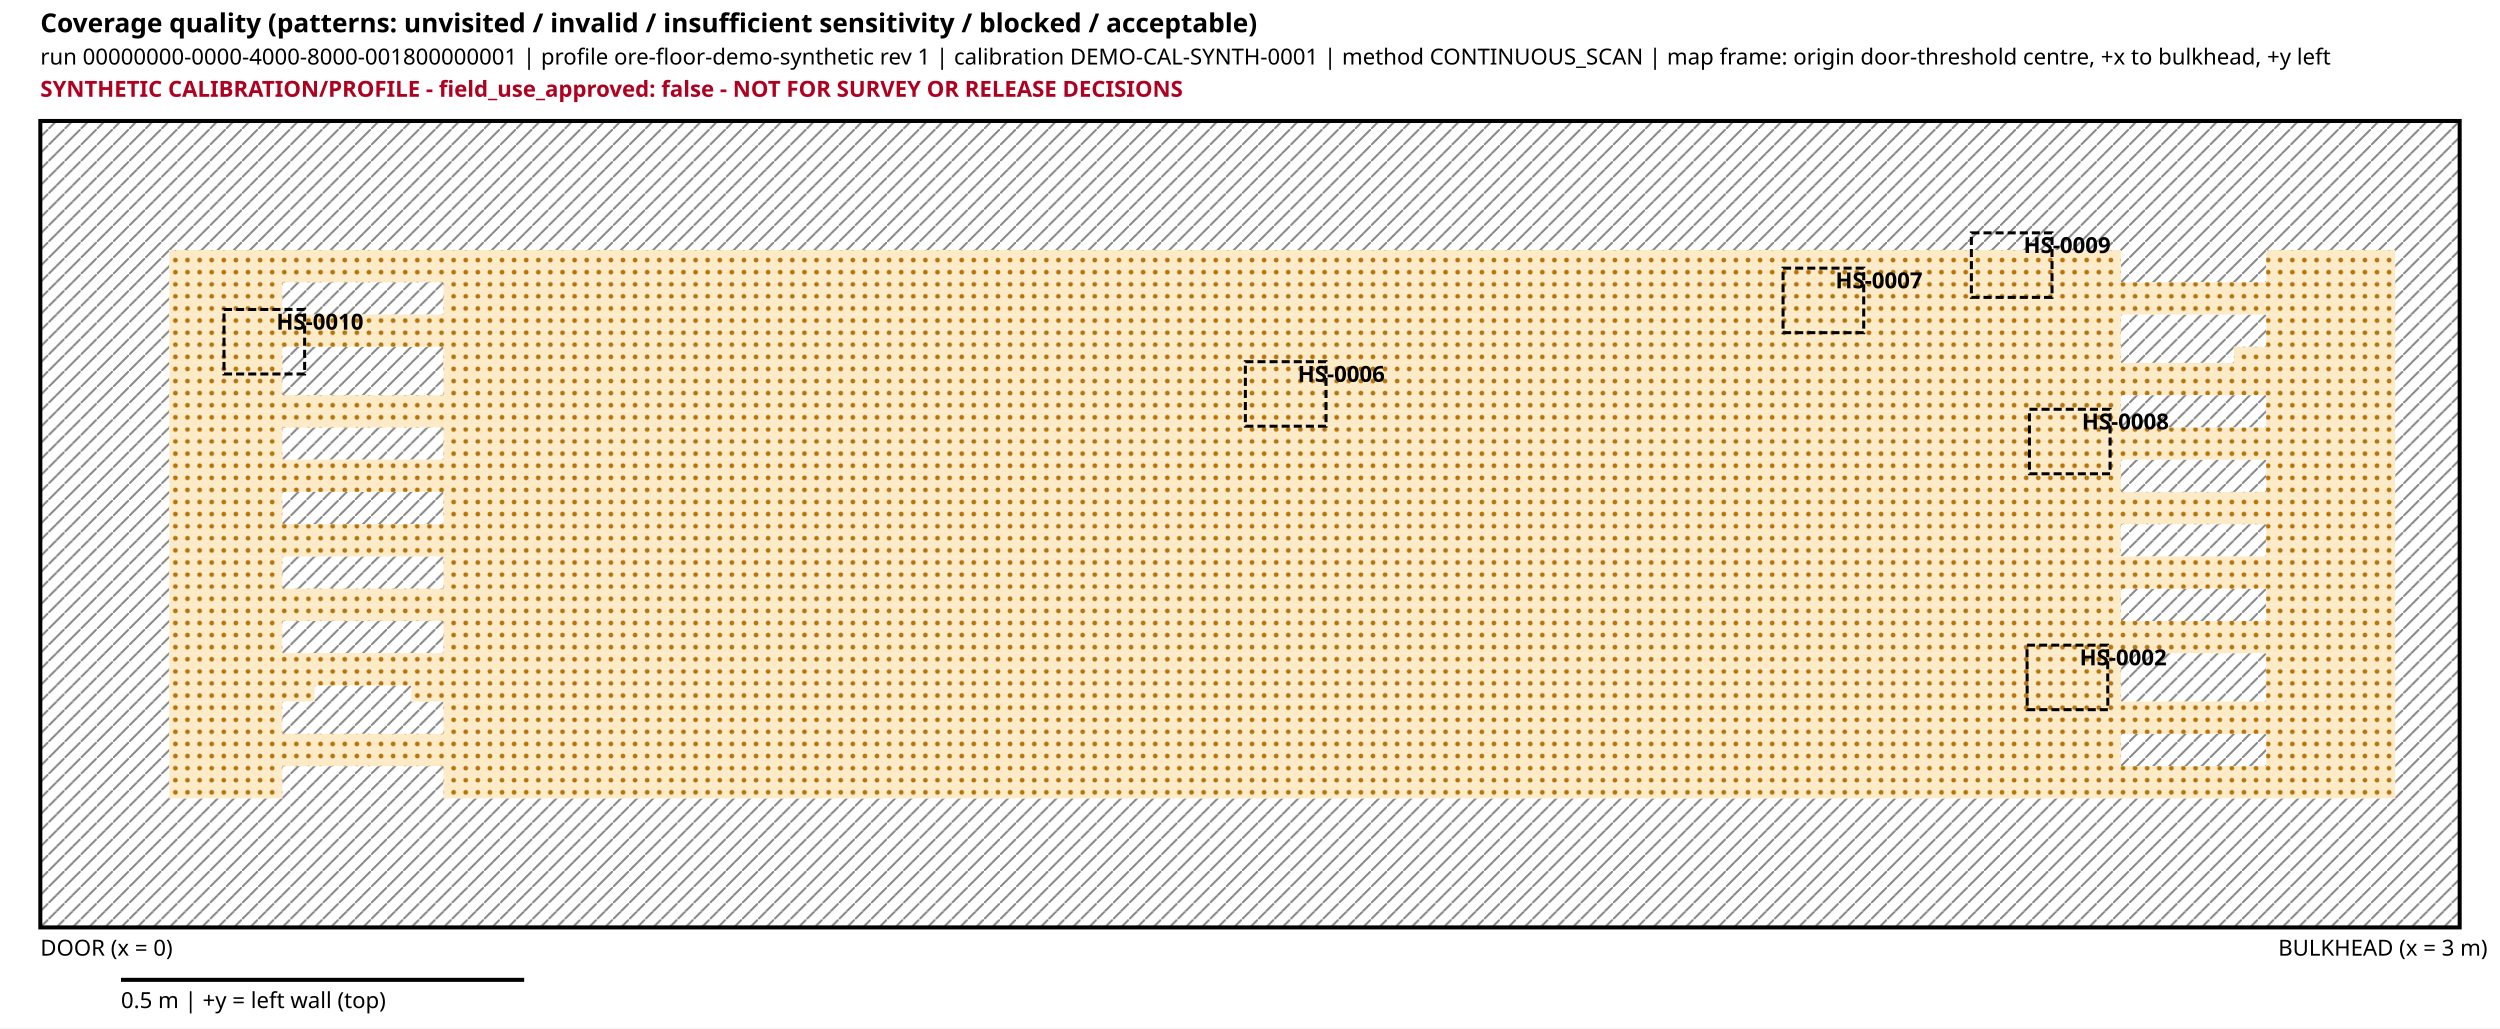
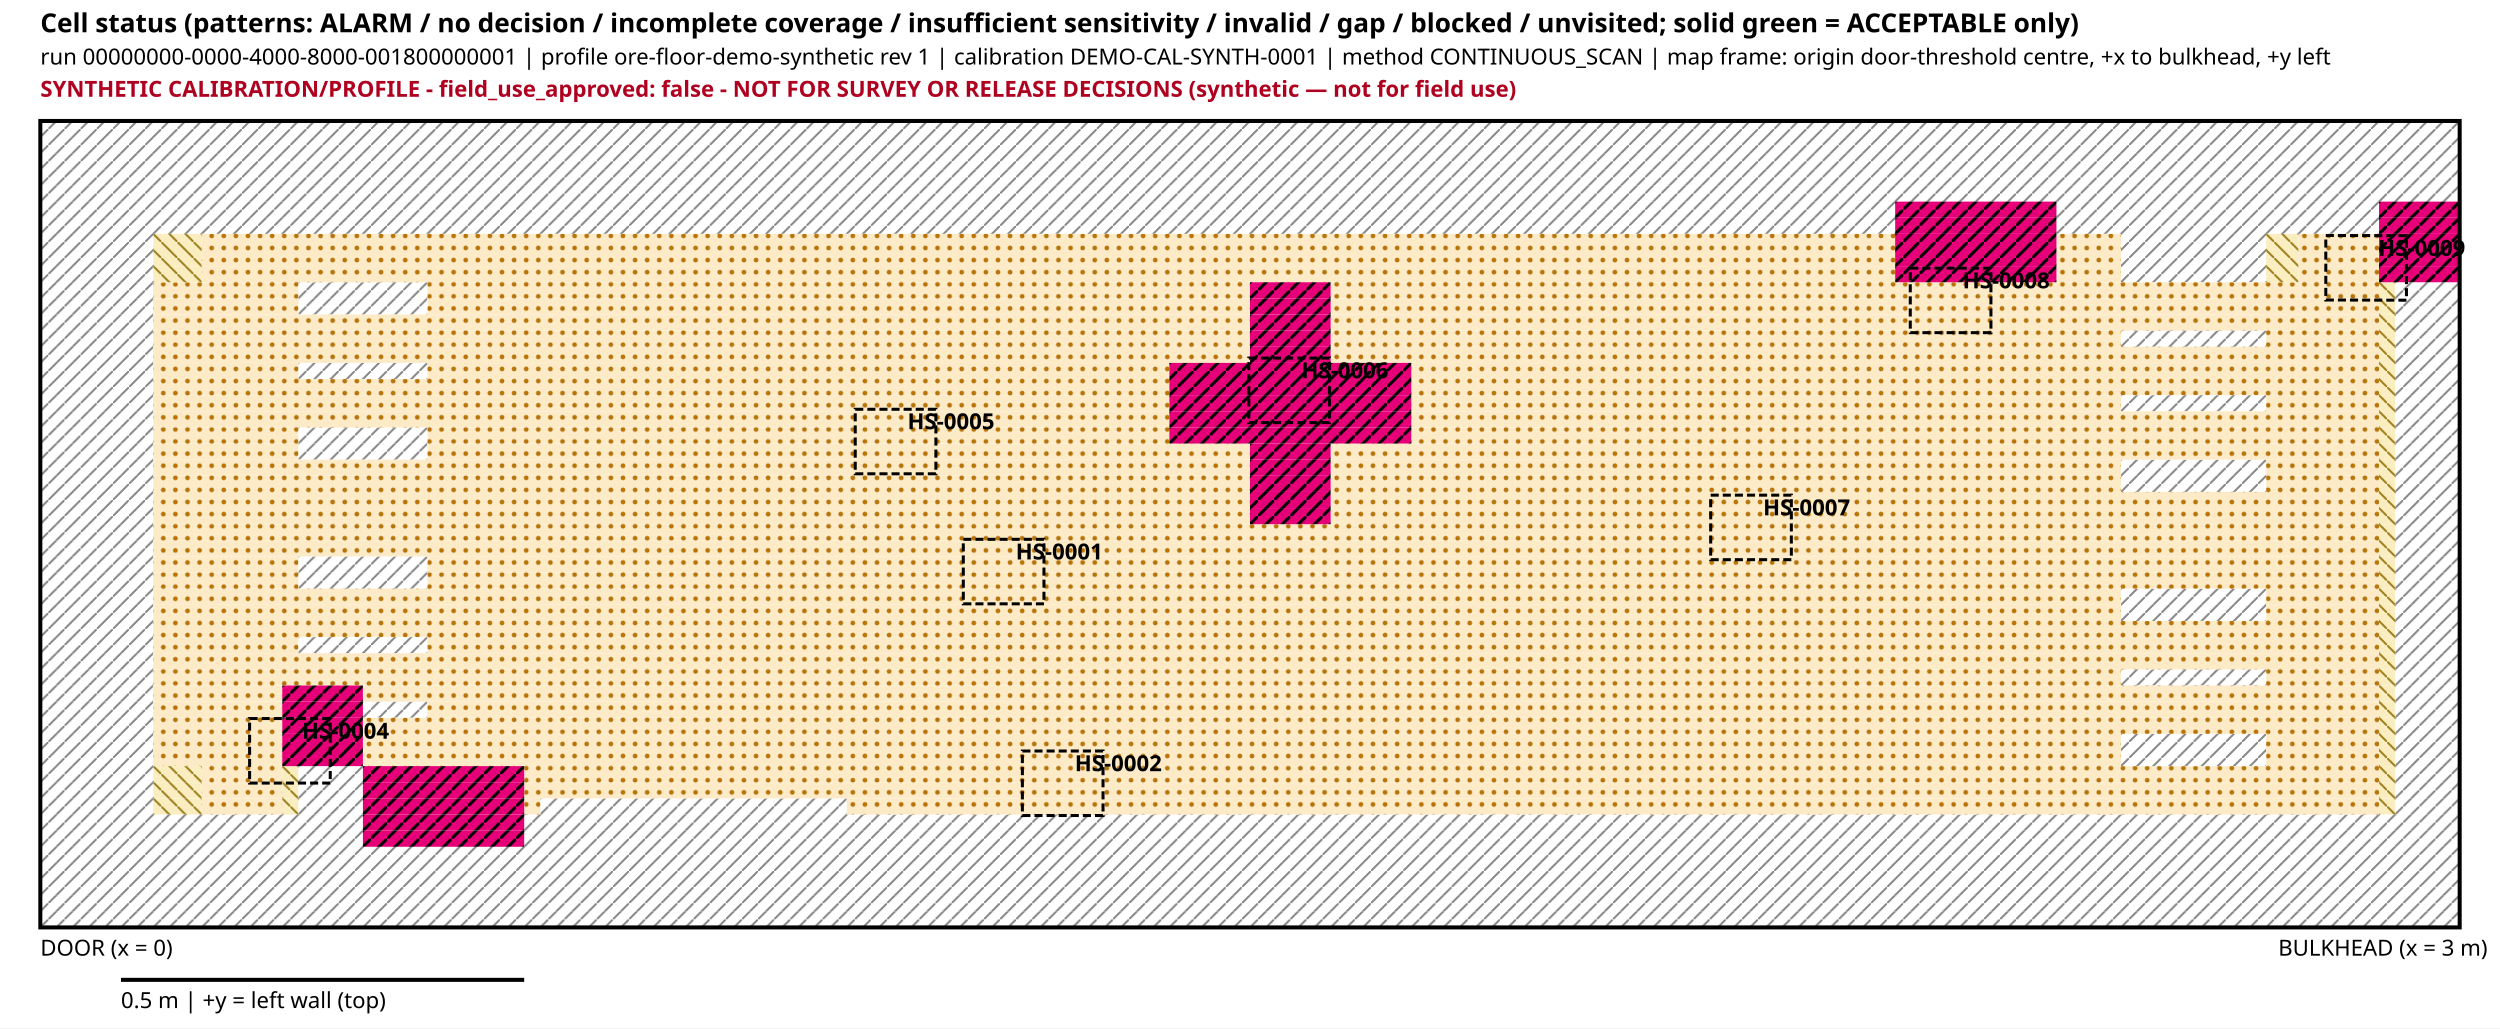
<svg xmlns="http://www.w3.org/2000/svg" width="1240" height="510" viewBox="0 0 1240 510" font-family="sans-serif" font-size="11">
  <defs>
    <pattern id="p-UNVISITED" width="8" height="8" patternUnits="userSpaceOnUse">
      <rect width="8" height="8" fill="#fff" />
      <path d="M0 8L8 0" stroke="#888" stroke-width="1" />
    </pattern>
    <pattern id="p-INVALID_DATA" width="8" height="8" patternUnits="userSpaceOnUse">
      <rect width="8" height="8" fill="#f6d5d5" />
      <path d="M0 0L8 8M0 8L8 0" stroke="#c83c3c" stroke-width="1" />
    </pattern>
    <pattern id="p-INSUFFICIENT_SENSITIVITY" width="6" height="6" patternUnits="userSpaceOnUse">
      <rect width="6" height="6" fill="#fdebc8" />
      <circle cx="3" cy="3" r="1.2" fill="#b9770e" />
    </pattern>
    <pattern id="p-BLOCKED" width="8" height="8" patternUnits="userSpaceOnUse">
      <rect width="8" height="8" fill="#e4dcf0" />
      <path d="M0 4H8" stroke="#785aa0" stroke-width="2" />
    </pattern>
    <pattern id="p-EXCLUDED" width="8" height="8" patternUnits="userSpaceOnUse">
      <rect width="8" height="8" fill="#5a5a5a" />
    </pattern>
    <pattern id="p-ACCEPTABLE" width="8" height="8" patternUnits="userSpaceOnUse">
      <rect width="8" height="8" fill="#2e8b57" />
    </pattern>
+     <pattern id="p-NO_DECISION" width="8" height="8" patternUnits="userSpaceOnUse">
+       <rect width="8" height="8" fill="#e6e6f2" />
+       <path d="M0 4H8M4 0V8" stroke="#6a6aa0" stroke-width="1" />
+     </pattern>
+     <pattern id="p-INCOMPLETE_COVERAGE" width="8" height="8" patternUnits="userSpaceOnUse">
+       <rect width="8" height="8" fill="#faeec0" />
+       <path d="M0 0L8 8" stroke="#a08020" stroke-width="1" />
+     </pattern>
+     <pattern id="p-ALARM" width="8" height="8" patternUnits="userSpaceOnUse">
+       <rect width="8" height="8" fill="#e60078" />
+       <path d="M0 8L8 0" stroke="#000" stroke-width="1.5" />
+     </pattern>
+     <pattern id="p-ACQUISITION_GAP" width="8" height="8" patternUnits="userSpaceOnUse">
+       <rect width="8" height="8" fill="#ddd" />
+       <circle cx="4" cy="4" r="2" fill="#666" />
+     </pattern>
  </defs>
  <rect width="1240" height="510" fill="#fff" />
-   <text x="20" y="16" font-size="13" font-weight="bold">Coverage quality (patterns: unvisited / invalid / insufficient sensitivity / blocked / acceptable)</text>
+   <text x="20" y="16" font-size="13" font-weight="bold">Cell status (patterns: ALARM / no decision / incomplete coverage / insufficient sensitivity / invalid / gap / blocked / unvisited; solid green = ACCEPTABLE only)</text>
  <text x="20" y="32">run 00000000-0000-4000-8000-001800000001 | profile ore-floor-demo-synthetic rev 1 | calibration DEMO-CAL-SYNTH-0001 | method CONTINUOUS_SCAN | map frame: origin door-threshold centre, +x to bulkhead, +y left</text>
-   <text x="20" y="48" fill="#b00020" font-weight="bold">SYNTHETIC CALIBRATION/PROFILE - field_use_approved: false - NOT FOR SURVEY OR RELEASE DECISIONS</text>
+   <text x="20" y="48" fill="#b00020" font-weight="bold">SYNTHETIC CALIBRATION/PROFILE - field_use_approved: false - NOT FOR SURVEY OR RELEASE DECISIONS (synthetic — not for field use)</text>
  <rect x="20.0" y="452.0" width="1200.0" height="8.0" fill="url(#p-UNVISITED)" />
  <rect x="20.0" y="444.0" width="1200.0" height="8.0" fill="url(#p-UNVISITED)" />
  <rect x="20.0" y="436.0" width="1200.0" height="8.0" fill="url(#p-UNVISITED)" />
  <rect x="20.0" y="428.0" width="1200.0" height="8.0" fill="url(#p-UNVISITED)" />
  <rect x="20.0" y="420.0" width="1200.0" height="8.0" fill="url(#p-UNVISITED)" />
-   <rect x="20.0" y="412.0" width="1200.0" height="8.0" fill="url(#p-UNVISITED)" />
-   <rect x="20.0" y="404.0" width="1200.0" height="8.0" fill="url(#p-UNVISITED)" />
-   <rect x="20.0" y="396.0" width="1200.0" height="8.0" fill="url(#p-UNVISITED)" />
-   <rect x="20.0" y="388.0" width="64.0" height="8.0" fill="url(#p-UNVISITED)" />
-   <rect x="140.0" y="388.0" width="80.0" height="8.0" fill="url(#p-UNVISITED)" />
+   <rect x="20.0" y="412.0" width="160.0" height="8.0" fill="url(#p-UNVISITED)" />
+   <rect x="260.0" y="412.0" width="960.0" height="8.0" fill="url(#p-UNVISITED)" />
+   <rect x="20.0" y="404.0" width="160.0" height="8.0" fill="url(#p-UNVISITED)" />
+   <rect x="260.0" y="404.0" width="960.0" height="8.0" fill="url(#p-UNVISITED)" />
+   <rect x="20.0" y="396.0" width="56.0" height="8.0" fill="url(#p-UNVISITED)" />
+   <rect x="148.0" y="396.0" width="32.0" height="8.0" fill="url(#p-UNVISITED)" />
+   <rect x="268.0" y="396.0" width="152.0" height="8.0" fill="url(#p-UNVISITED)" />
+   <rect x="1188.0" y="396.0" width="32.0" height="8.0" fill="url(#p-UNVISITED)" />
+   <rect x="20.0" y="388.0" width="56.0" height="8.0" fill="url(#p-UNVISITED)" />
+   <rect x="148.0" y="388.0" width="32.0" height="8.0" fill="url(#p-UNVISITED)" />
  <rect x="1188.0" y="388.0" width="32.0" height="8.0" fill="url(#p-UNVISITED)" />
-   <rect x="20.0" y="380.0" width="64.0" height="8.0" fill="url(#p-UNVISITED)" />
-   <rect x="140.0" y="380.0" width="80.0" height="8.0" fill="url(#p-UNVISITED)" />
+   <rect x="20.0" y="380.0" width="56.0" height="8.0" fill="url(#p-UNVISITED)" />
+   <rect x="148.0" y="380.0" width="32.0" height="8.0" fill="url(#p-UNVISITED)" />
  <rect x="1188.0" y="380.0" width="32.0" height="8.0" fill="url(#p-UNVISITED)" />
-   <rect x="20.0" y="372.0" width="64.0" height="8.0" fill="url(#p-UNVISITED)" />
+   <rect x="20.0" y="372.0" width="56.0" height="8.0" fill="url(#p-UNVISITED)" />
  <rect x="1052.0" y="372.0" width="72.0" height="8.0" fill="url(#p-UNVISITED)" />
  <rect x="1188.0" y="372.0" width="32.0" height="8.0" fill="url(#p-UNVISITED)" />
-   <rect x="20.0" y="364.0" width="64.0" height="8.0" fill="url(#p-UNVISITED)" />
+   <rect x="20.0" y="364.0" width="56.0" height="8.0" fill="url(#p-UNVISITED)" />
  <rect x="1052.0" y="364.0" width="72.0" height="8.0" fill="url(#p-UNVISITED)" />
  <rect x="1188.0" y="364.0" width="32.0" height="8.0" fill="url(#p-UNVISITED)" />
-   <rect x="20.0" y="356.0" width="64.0" height="8.0" fill="url(#p-UNVISITED)" />
-   <rect x="140.0" y="356.0" width="80.0" height="8.0" fill="url(#p-UNVISITED)" />
+   <rect x="20.0" y="356.0" width="56.0" height="8.0" fill="url(#p-UNVISITED)" />
  <rect x="1188.0" y="356.0" width="32.0" height="8.0" fill="url(#p-UNVISITED)" />
-   <rect x="20.0" y="348.0" width="64.0" height="8.0" fill="url(#p-UNVISITED)" />
-   <rect x="140.0" y="348.0" width="80.0" height="8.0" fill="url(#p-UNVISITED)" />
+   <rect x="20.0" y="348.0" width="56.0" height="8.0" fill="url(#p-UNVISITED)" />
+   <rect x="180.0" y="348.0" width="32.0" height="8.0" fill="url(#p-UNVISITED)" />
  <rect x="1188.0" y="348.0" width="32.0" height="8.0" fill="url(#p-UNVISITED)" />
-   <rect x="20.0" y="340.0" width="64.0" height="8.0" fill="url(#p-UNVISITED)" />
-   <rect x="156.0" y="340.0" width="48.0" height="8.0" fill="url(#p-UNVISITED)" />
-   <rect x="1052.0" y="340.0" width="72.0" height="8.0" fill="url(#p-UNVISITED)" />
+   <rect x="20.0" y="340.0" width="56.0" height="8.0" fill="url(#p-UNVISITED)" />
  <rect x="1188.0" y="340.0" width="32.0" height="8.0" fill="url(#p-UNVISITED)" />
-   <rect x="20.0" y="332.0" width="64.0" height="8.0" fill="url(#p-UNVISITED)" />
+   <rect x="20.0" y="332.0" width="56.0" height="8.0" fill="url(#p-UNVISITED)" />
  <rect x="1052.0" y="332.0" width="72.0" height="8.0" fill="url(#p-UNVISITED)" />
  <rect x="1188.0" y="332.0" width="32.0" height="8.0" fill="url(#p-UNVISITED)" />
-   <rect x="20.0" y="324.0" width="64.0" height="8.0" fill="url(#p-UNVISITED)" />
-   <rect x="1052.0" y="324.0" width="72.0" height="8.0" fill="url(#p-UNVISITED)" />
+   <rect x="20.0" y="324.0" width="56.0" height="8.0" fill="url(#p-UNVISITED)" />
  <rect x="1188.0" y="324.0" width="32.0" height="8.0" fill="url(#p-UNVISITED)" />
-   <rect x="20.0" y="316.0" width="64.0" height="8.0" fill="url(#p-UNVISITED)" />
-   <rect x="140.0" y="316.0" width="80.0" height="8.0" fill="url(#p-UNVISITED)" />
+   <rect x="20.0" y="316.0" width="56.0" height="8.0" fill="url(#p-UNVISITED)" />
+   <rect x="148.0" y="316.0" width="64.0" height="8.0" fill="url(#p-UNVISITED)" />
  <rect x="1188.0" y="316.0" width="32.0" height="8.0" fill="url(#p-UNVISITED)" />
-   <rect x="20.0" y="308.0" width="64.0" height="8.0" fill="url(#p-UNVISITED)" />
-   <rect x="140.0" y="308.0" width="80.0" height="8.0" fill="url(#p-UNVISITED)" />
+   <rect x="20.0" y="308.0" width="56.0" height="8.0" fill="url(#p-UNVISITED)" />
  <rect x="1188.0" y="308.0" width="32.0" height="8.0" fill="url(#p-UNVISITED)" />
-   <rect x="20.0" y="300.0" width="64.0" height="8.0" fill="url(#p-UNVISITED)" />
+   <rect x="20.0" y="300.0" width="56.0" height="8.0" fill="url(#p-UNVISITED)" />
  <rect x="1052.0" y="300.0" width="72.0" height="8.0" fill="url(#p-UNVISITED)" />
  <rect x="1188.0" y="300.0" width="32.0" height="8.0" fill="url(#p-UNVISITED)" />
-   <rect x="20.0" y="292.0" width="64.0" height="8.0" fill="url(#p-UNVISITED)" />
+   <rect x="20.0" y="292.0" width="56.0" height="8.0" fill="url(#p-UNVISITED)" />
  <rect x="1052.0" y="292.0" width="72.0" height="8.0" fill="url(#p-UNVISITED)" />
  <rect x="1188.0" y="292.0" width="32.0" height="8.0" fill="url(#p-UNVISITED)" />
-   <rect x="20.0" y="284.0" width="64.0" height="8.0" fill="url(#p-UNVISITED)" />
-   <rect x="140.0" y="284.0" width="80.0" height="8.0" fill="url(#p-UNVISITED)" />
+   <rect x="20.0" y="284.0" width="56.0" height="8.0" fill="url(#p-UNVISITED)" />
+   <rect x="148.0" y="284.0" width="64.0" height="8.0" fill="url(#p-UNVISITED)" />
  <rect x="1188.0" y="284.0" width="32.0" height="8.0" fill="url(#p-UNVISITED)" />
-   <rect x="20.0" y="276.0" width="64.0" height="8.0" fill="url(#p-UNVISITED)" />
-   <rect x="140.0" y="276.0" width="80.0" height="8.0" fill="url(#p-UNVISITED)" />
+   <rect x="20.0" y="276.0" width="56.0" height="8.0" fill="url(#p-UNVISITED)" />
+   <rect x="148.0" y="276.0" width="64.0" height="8.0" fill="url(#p-UNVISITED)" />
  <rect x="1188.0" y="276.0" width="32.0" height="8.0" fill="url(#p-UNVISITED)" />
-   <rect x="20.0" y="268.0" width="64.0" height="8.0" fill="url(#p-UNVISITED)" />
-   <rect x="1052.0" y="268.0" width="72.0" height="8.0" fill="url(#p-UNVISITED)" />
+   <rect x="20.0" y="268.0" width="56.0" height="8.0" fill="url(#p-UNVISITED)" />
  <rect x="1188.0" y="268.0" width="32.0" height="8.0" fill="url(#p-UNVISITED)" />
-   <rect x="20.0" y="260.0" width="64.0" height="8.0" fill="url(#p-UNVISITED)" />
-   <rect x="1052.0" y="260.0" width="72.0" height="8.0" fill="url(#p-UNVISITED)" />
+   <rect x="20.0" y="260.0" width="56.0" height="8.0" fill="url(#p-UNVISITED)" />
  <rect x="1188.0" y="260.0" width="32.0" height="8.0" fill="url(#p-UNVISITED)" />
-   <rect x="20.0" y="252.0" width="64.0" height="8.0" fill="url(#p-UNVISITED)" />
-   <rect x="140.0" y="252.0" width="80.0" height="8.0" fill="url(#p-UNVISITED)" />
+   <rect x="20.0" y="252.0" width="56.0" height="8.0" fill="url(#p-UNVISITED)" />
  <rect x="1188.0" y="252.0" width="32.0" height="8.0" fill="url(#p-UNVISITED)" />
-   <rect x="20.0" y="244.0" width="64.0" height="8.0" fill="url(#p-UNVISITED)" />
-   <rect x="140.0" y="244.0" width="80.0" height="8.0" fill="url(#p-UNVISITED)" />
+   <rect x="20.0" y="244.0" width="56.0" height="8.0" fill="url(#p-UNVISITED)" />
  <rect x="1188.0" y="244.0" width="32.0" height="8.0" fill="url(#p-UNVISITED)" />
-   <rect x="20.0" y="236.0" width="64.0" height="8.0" fill="url(#p-UNVISITED)" />
+   <rect x="20.0" y="236.0" width="56.0" height="8.0" fill="url(#p-UNVISITED)" />
  <rect x="1052.0" y="236.0" width="72.0" height="8.0" fill="url(#p-UNVISITED)" />
  <rect x="1188.0" y="236.0" width="32.0" height="8.0" fill="url(#p-UNVISITED)" />
-   <rect x="20.0" y="228.0" width="64.0" height="8.0" fill="url(#p-UNVISITED)" />
+   <rect x="20.0" y="228.0" width="56.0" height="8.0" fill="url(#p-UNVISITED)" />
  <rect x="1052.0" y="228.0" width="72.0" height="8.0" fill="url(#p-UNVISITED)" />
  <rect x="1188.0" y="228.0" width="32.0" height="8.0" fill="url(#p-UNVISITED)" />
-   <rect x="20.0" y="220.0" width="64.0" height="8.0" fill="url(#p-UNVISITED)" />
-   <rect x="140.0" y="220.0" width="80.0" height="8.0" fill="url(#p-UNVISITED)" />
+   <rect x="20.0" y="220.0" width="56.0" height="8.0" fill="url(#p-UNVISITED)" />
+   <rect x="148.0" y="220.0" width="64.0" height="8.0" fill="url(#p-UNVISITED)" />
  <rect x="1188.0" y="220.0" width="32.0" height="8.0" fill="url(#p-UNVISITED)" />
-   <rect x="20.0" y="212.0" width="64.0" height="8.0" fill="url(#p-UNVISITED)" />
-   <rect x="140.0" y="212.0" width="80.0" height="8.0" fill="url(#p-UNVISITED)" />
+   <rect x="20.0" y="212.0" width="56.0" height="8.0" fill="url(#p-UNVISITED)" />
+   <rect x="148.0" y="212.0" width="64.0" height="8.0" fill="url(#p-UNVISITED)" />
  <rect x="1188.0" y="212.0" width="32.0" height="8.0" fill="url(#p-UNVISITED)" />
-   <rect x="20.0" y="204.0" width="64.0" height="8.0" fill="url(#p-UNVISITED)" />
-   <rect x="1052.0" y="204.0" width="72.0" height="8.0" fill="url(#p-UNVISITED)" />
+   <rect x="20.0" y="204.0" width="56.0" height="8.0" fill="url(#p-UNVISITED)" />
  <rect x="1188.0" y="204.0" width="32.0" height="8.0" fill="url(#p-UNVISITED)" />
-   <rect x="20.0" y="196.0" width="64.0" height="8.0" fill="url(#p-UNVISITED)" />
+   <rect x="20.0" y="196.0" width="56.0" height="8.0" fill="url(#p-UNVISITED)" />
  <rect x="1052.0" y="196.0" width="72.0" height="8.0" fill="url(#p-UNVISITED)" />
  <rect x="1188.0" y="196.0" width="32.0" height="8.0" fill="url(#p-UNVISITED)" />
-   <rect x="20.0" y="188.0" width="64.0" height="8.0" fill="url(#p-UNVISITED)" />
-   <rect x="140.0" y="188.0" width="80.0" height="8.0" fill="url(#p-UNVISITED)" />
+   <rect x="20.0" y="188.0" width="56.0" height="8.0" fill="url(#p-UNVISITED)" />
  <rect x="1188.0" y="188.0" width="32.0" height="8.0" fill="url(#p-UNVISITED)" />
-   <rect x="20.0" y="180.0" width="64.0" height="8.0" fill="url(#p-UNVISITED)" />
-   <rect x="140.0" y="180.0" width="80.0" height="8.0" fill="url(#p-UNVISITED)" />
+   <rect x="20.0" y="180.0" width="56.0" height="8.0" fill="url(#p-UNVISITED)" />
+   <rect x="148.0" y="180.0" width="64.0" height="8.0" fill="url(#p-UNVISITED)" />
  <rect x="1188.0" y="180.0" width="32.0" height="8.0" fill="url(#p-UNVISITED)" />
-   <rect x="20.0" y="172.0" width="64.0" height="8.0" fill="url(#p-UNVISITED)" />
-   <rect x="140.0" y="172.0" width="80.0" height="8.0" fill="url(#p-UNVISITED)" />
-   <rect x="1052.0" y="172.0" width="56.0" height="8.0" fill="url(#p-UNVISITED)" />
+   <rect x="20.0" y="172.0" width="56.0" height="8.0" fill="url(#p-UNVISITED)" />
  <rect x="1188.0" y="172.0" width="32.0" height="8.0" fill="url(#p-UNVISITED)" />
-   <rect x="20.0" y="164.0" width="64.0" height="8.0" fill="url(#p-UNVISITED)" />
+   <rect x="20.0" y="164.0" width="56.0" height="8.0" fill="url(#p-UNVISITED)" />
  <rect x="1052.0" y="164.0" width="72.0" height="8.0" fill="url(#p-UNVISITED)" />
  <rect x="1188.0" y="164.0" width="32.0" height="8.0" fill="url(#p-UNVISITED)" />
-   <rect x="20.0" y="156.0" width="64.0" height="8.0" fill="url(#p-UNVISITED)" />
-   <rect x="1052.0" y="156.0" width="72.0" height="8.0" fill="url(#p-UNVISITED)" />
+   <rect x="20.0" y="156.0" width="56.0" height="8.0" fill="url(#p-UNVISITED)" />
  <rect x="1188.0" y="156.0" width="32.0" height="8.0" fill="url(#p-UNVISITED)" />
-   <rect x="20.0" y="148.0" width="64.0" height="8.0" fill="url(#p-UNVISITED)" />
-   <rect x="140.0" y="148.0" width="80.0" height="8.0" fill="url(#p-UNVISITED)" />
+   <rect x="20.0" y="148.0" width="56.0" height="8.0" fill="url(#p-UNVISITED)" />
+   <rect x="148.0" y="148.0" width="64.0" height="8.0" fill="url(#p-UNVISITED)" />
  <rect x="1188.0" y="148.0" width="32.0" height="8.0" fill="url(#p-UNVISITED)" />
-   <rect x="20.0" y="140.0" width="64.0" height="8.0" fill="url(#p-UNVISITED)" />
-   <rect x="140.0" y="140.0" width="80.0" height="8.0" fill="url(#p-UNVISITED)" />
+   <rect x="20.0" y="140.0" width="56.0" height="8.0" fill="url(#p-UNVISITED)" />
+   <rect x="148.0" y="140.0" width="64.0" height="8.0" fill="url(#p-UNVISITED)" />
  <rect x="1188.0" y="140.0" width="32.0" height="8.0" fill="url(#p-UNVISITED)" />
-   <rect x="20.0" y="132.0" width="64.0" height="8.0" fill="url(#p-UNVISITED)" />
+   <rect x="20.0" y="132.0" width="56.0" height="8.0" fill="url(#p-UNVISITED)" />
  <rect x="1052.0" y="132.0" width="72.0" height="8.0" fill="url(#p-UNVISITED)" />
-   <rect x="1188.0" y="132.0" width="32.0" height="8.0" fill="url(#p-UNVISITED)" />
-   <rect x="20.0" y="124.0" width="64.0" height="8.0" fill="url(#p-UNVISITED)" />
+   <rect x="20.0" y="124.0" width="56.0" height="8.0" fill="url(#p-UNVISITED)" />
  <rect x="1052.0" y="124.0" width="72.0" height="8.0" fill="url(#p-UNVISITED)" />
-   <rect x="1188.0" y="124.0" width="32.0" height="8.0" fill="url(#p-UNVISITED)" />
-   <rect x="20.0" y="116.0" width="1200.0" height="8.0" fill="url(#p-UNVISITED)" />
-   <rect x="20.0" y="108.0" width="1200.0" height="8.0" fill="url(#p-UNVISITED)" />
-   <rect x="20.0" y="100.0" width="1200.0" height="8.0" fill="url(#p-UNVISITED)" />
+   <rect x="20.0" y="116.0" width="56.0" height="8.0" fill="url(#p-UNVISITED)" />
+   <rect x="1052.0" y="116.0" width="72.0" height="8.0" fill="url(#p-UNVISITED)" />
+   <rect x="20.0" y="108.0" width="920.0" height="8.0" fill="url(#p-UNVISITED)" />
+   <rect x="1020.0" y="108.0" width="160.0" height="8.0" fill="url(#p-UNVISITED)" />
+   <rect x="20.0" y="100.0" width="920.0" height="8.0" fill="url(#p-UNVISITED)" />
+   <rect x="1020.0" y="100.0" width="160.0" height="8.0" fill="url(#p-UNVISITED)" />
  <rect x="20.0" y="92.0" width="1200.0" height="8.0" fill="url(#p-UNVISITED)" />
  <rect x="20.0" y="84.0" width="1200.0" height="8.0" fill="url(#p-UNVISITED)" />
  <rect x="20.0" y="76.0" width="1200.0" height="8.0" fill="url(#p-UNVISITED)" />
  <rect x="20.0" y="68.0" width="1200.0" height="8.0" fill="url(#p-UNVISITED)" />
  <rect x="20.0" y="60.0" width="1200.0" height="8.0" fill="url(#p-UNVISITED)" />
-   <rect x="84.0" y="388.0" width="56.0" height="8.0" fill="url(#p-INSUFFICIENT_SENSITIVITY)" />
-   <rect x="220.0" y="388.0" width="968.0" height="8.0" fill="url(#p-INSUFFICIENT_SENSITIVITY)" />
-   <rect x="84.0" y="380.0" width="56.0" height="8.0" fill="url(#p-INSUFFICIENT_SENSITIVITY)" />
-   <rect x="220.0" y="380.0" width="968.0" height="8.0" fill="url(#p-INSUFFICIENT_SENSITIVITY)" />
-   <rect x="84.0" y="372.0" width="968.0" height="8.0" fill="url(#p-INSUFFICIENT_SENSITIVITY)" />
-   <rect x="1124.0" y="372.0" width="64.0" height="8.0" fill="url(#p-INSUFFICIENT_SENSITIVITY)" />
-   <rect x="84.0" y="364.0" width="968.0" height="8.0" fill="url(#p-INSUFFICIENT_SENSITIVITY)" />
-   <rect x="1124.0" y="364.0" width="64.0" height="8.0" fill="url(#p-INSUFFICIENT_SENSITIVITY)" />
-   <rect x="84.0" y="356.0" width="56.0" height="8.0" fill="url(#p-INSUFFICIENT_SENSITIVITY)" />
-   <rect x="220.0" y="356.0" width="968.0" height="8.0" fill="url(#p-INSUFFICIENT_SENSITIVITY)" />
-   <rect x="84.0" y="348.0" width="56.0" height="8.0" fill="url(#p-INSUFFICIENT_SENSITIVITY)" />
-   <rect x="220.0" y="348.0" width="968.0" height="8.0" fill="url(#p-INSUFFICIENT_SENSITIVITY)" />
-   <rect x="84.0" y="340.0" width="72.0" height="8.0" fill="url(#p-INSUFFICIENT_SENSITIVITY)" />
-   <rect x="204.0" y="340.0" width="848.0" height="8.0" fill="url(#p-INSUFFICIENT_SENSITIVITY)" />
-   <rect x="1124.0" y="340.0" width="64.0" height="8.0" fill="url(#p-INSUFFICIENT_SENSITIVITY)" />
-   <rect x="84.0" y="332.0" width="968.0" height="8.0" fill="url(#p-INSUFFICIENT_SENSITIVITY)" />
-   <rect x="1124.0" y="332.0" width="64.0" height="8.0" fill="url(#p-INSUFFICIENT_SENSITIVITY)" />
-   <rect x="84.0" y="324.0" width="968.0" height="8.0" fill="url(#p-INSUFFICIENT_SENSITIVITY)" />
-   <rect x="1124.0" y="324.0" width="64.0" height="8.0" fill="url(#p-INSUFFICIENT_SENSITIVITY)" />
-   <rect x="84.0" y="316.0" width="56.0" height="8.0" fill="url(#p-INSUFFICIENT_SENSITIVITY)" />
-   <rect x="220.0" y="316.0" width="968.0" height="8.0" fill="url(#p-INSUFFICIENT_SENSITIVITY)" />
-   <rect x="84.0" y="308.0" width="56.0" height="8.0" fill="url(#p-INSUFFICIENT_SENSITIVITY)" />
-   <rect x="220.0" y="308.0" width="968.0" height="8.0" fill="url(#p-INSUFFICIENT_SENSITIVITY)" />
-   <rect x="84.0" y="300.0" width="968.0" height="8.0" fill="url(#p-INSUFFICIENT_SENSITIVITY)" />
-   <rect x="1124.0" y="300.0" width="64.0" height="8.0" fill="url(#p-INSUFFICIENT_SENSITIVITY)" />
-   <rect x="84.0" y="292.0" width="968.0" height="8.0" fill="url(#p-INSUFFICIENT_SENSITIVITY)" />
-   <rect x="1124.0" y="292.0" width="64.0" height="8.0" fill="url(#p-INSUFFICIENT_SENSITIVITY)" />
-   <rect x="84.0" y="284.0" width="56.0" height="8.0" fill="url(#p-INSUFFICIENT_SENSITIVITY)" />
-   <rect x="220.0" y="284.0" width="968.0" height="8.0" fill="url(#p-INSUFFICIENT_SENSITIVITY)" />
-   <rect x="84.0" y="276.0" width="56.0" height="8.0" fill="url(#p-INSUFFICIENT_SENSITIVITY)" />
-   <rect x="220.0" y="276.0" width="968.0" height="8.0" fill="url(#p-INSUFFICIENT_SENSITIVITY)" />
-   <rect x="84.0" y="268.0" width="968.0" height="8.0" fill="url(#p-INSUFFICIENT_SENSITIVITY)" />
-   <rect x="1124.0" y="268.0" width="64.0" height="8.0" fill="url(#p-INSUFFICIENT_SENSITIVITY)" />
-   <rect x="84.0" y="260.0" width="968.0" height="8.0" fill="url(#p-INSUFFICIENT_SENSITIVITY)" />
-   <rect x="1124.0" y="260.0" width="64.0" height="8.0" fill="url(#p-INSUFFICIENT_SENSITIVITY)" />
-   <rect x="84.0" y="252.0" width="56.0" height="8.0" fill="url(#p-INSUFFICIENT_SENSITIVITY)" />
-   <rect x="220.0" y="252.0" width="968.0" height="8.0" fill="url(#p-INSUFFICIENT_SENSITIVITY)" />
-   <rect x="84.0" y="244.0" width="56.0" height="8.0" fill="url(#p-INSUFFICIENT_SENSITIVITY)" />
-   <rect x="220.0" y="244.0" width="968.0" height="8.0" fill="url(#p-INSUFFICIENT_SENSITIVITY)" />
-   <rect x="84.0" y="236.0" width="968.0" height="8.0" fill="url(#p-INSUFFICIENT_SENSITIVITY)" />
-   <rect x="1124.0" y="236.0" width="64.0" height="8.0" fill="url(#p-INSUFFICIENT_SENSITIVITY)" />
-   <rect x="84.0" y="228.0" width="968.0" height="8.0" fill="url(#p-INSUFFICIENT_SENSITIVITY)" />
-   <rect x="1124.0" y="228.0" width="64.0" height="8.0" fill="url(#p-INSUFFICIENT_SENSITIVITY)" />
-   <rect x="84.0" y="220.0" width="56.0" height="8.0" fill="url(#p-INSUFFICIENT_SENSITIVITY)" />
-   <rect x="220.0" y="220.0" width="968.0" height="8.0" fill="url(#p-INSUFFICIENT_SENSITIVITY)" />
-   <rect x="84.0" y="212.0" width="56.0" height="8.0" fill="url(#p-INSUFFICIENT_SENSITIVITY)" />
-   <rect x="220.0" y="212.0" width="968.0" height="8.0" fill="url(#p-INSUFFICIENT_SENSITIVITY)" />
-   <rect x="84.0" y="204.0" width="968.0" height="8.0" fill="url(#p-INSUFFICIENT_SENSITIVITY)" />
-   <rect x="1124.0" y="204.0" width="64.0" height="8.0" fill="url(#p-INSUFFICIENT_SENSITIVITY)" />
-   <rect x="84.0" y="196.0" width="968.0" height="8.0" fill="url(#p-INSUFFICIENT_SENSITIVITY)" />
-   <rect x="1124.0" y="196.0" width="64.0" height="8.0" fill="url(#p-INSUFFICIENT_SENSITIVITY)" />
-   <rect x="84.0" y="188.0" width="56.0" height="8.0" fill="url(#p-INSUFFICIENT_SENSITIVITY)" />
-   <rect x="220.0" y="188.0" width="968.0" height="8.0" fill="url(#p-INSUFFICIENT_SENSITIVITY)" />
-   <rect x="84.0" y="180.0" width="56.0" height="8.0" fill="url(#p-INSUFFICIENT_SENSITIVITY)" />
-   <rect x="220.0" y="180.0" width="968.0" height="8.0" fill="url(#p-INSUFFICIENT_SENSITIVITY)" />
-   <rect x="84.0" y="172.0" width="56.0" height="8.0" fill="url(#p-INSUFFICIENT_SENSITIVITY)" />
-   <rect x="220.0" y="172.0" width="832.0" height="8.0" fill="url(#p-INSUFFICIENT_SENSITIVITY)" />
-   <rect x="1108.0" y="172.0" width="80.0" height="8.0" fill="url(#p-INSUFFICIENT_SENSITIVITY)" />
-   <rect x="84.0" y="164.0" width="968.0" height="8.0" fill="url(#p-INSUFFICIENT_SENSITIVITY)" />
-   <rect x="1124.0" y="164.0" width="64.0" height="8.0" fill="url(#p-INSUFFICIENT_SENSITIVITY)" />
-   <rect x="84.0" y="156.0" width="968.0" height="8.0" fill="url(#p-INSUFFICIENT_SENSITIVITY)" />
-   <rect x="1124.0" y="156.0" width="64.0" height="8.0" fill="url(#p-INSUFFICIENT_SENSITIVITY)" />
-   <rect x="84.0" y="148.0" width="56.0" height="8.0" fill="url(#p-INSUFFICIENT_SENSITIVITY)" />
-   <rect x="220.0" y="148.0" width="968.0" height="8.0" fill="url(#p-INSUFFICIENT_SENSITIVITY)" />
-   <rect x="84.0" y="140.0" width="56.0" height="8.0" fill="url(#p-INSUFFICIENT_SENSITIVITY)" />
-   <rect x="220.0" y="140.0" width="968.0" height="8.0" fill="url(#p-INSUFFICIENT_SENSITIVITY)" />
-   <rect x="84.0" y="132.0" width="968.0" height="8.0" fill="url(#p-INSUFFICIENT_SENSITIVITY)" />
-   <rect x="1124.0" y="132.0" width="64.0" height="8.0" fill="url(#p-INSUFFICIENT_SENSITIVITY)" />
-   <rect x="84.0" y="124.0" width="968.0" height="8.0" fill="url(#p-INSUFFICIENT_SENSITIVITY)" />
-   <rect x="1124.0" y="124.0" width="64.0" height="8.0" fill="url(#p-INSUFFICIENT_SENSITIVITY)" />
+   <rect x="100.0" y="396.0" width="40.0" height="8.0" fill="url(#p-INSUFFICIENT_SENSITIVITY)" />
+   <rect x="260.0" y="396.0" width="8.0" height="8.0" fill="url(#p-INSUFFICIENT_SENSITIVITY)" />
+   <rect x="420.0" y="396.0" width="760.0" height="8.0" fill="url(#p-INSUFFICIENT_SENSITIVITY)" />
+   <rect x="100.0" y="388.0" width="40.0" height="8.0" fill="url(#p-INSUFFICIENT_SENSITIVITY)" />
+   <rect x="260.0" y="388.0" width="920.0" height="8.0" fill="url(#p-INSUFFICIENT_SENSITIVITY)" />
+   <rect x="100.0" y="380.0" width="40.0" height="8.0" fill="url(#p-INSUFFICIENT_SENSITIVITY)" />
+   <rect x="260.0" y="380.0" width="920.0" height="8.0" fill="url(#p-INSUFFICIENT_SENSITIVITY)" />
+   <rect x="76.0" y="372.0" width="64.0" height="8.0" fill="url(#p-INSUFFICIENT_SENSITIVITY)" />
+   <rect x="180.0" y="372.0" width="872.0" height="8.0" fill="url(#p-INSUFFICIENT_SENSITIVITY)" />
+   <rect x="1124.0" y="372.0" width="56.0" height="8.0" fill="url(#p-INSUFFICIENT_SENSITIVITY)" />
+   <rect x="76.0" y="364.0" width="64.0" height="8.0" fill="url(#p-INSUFFICIENT_SENSITIVITY)" />
+   <rect x="180.0" y="364.0" width="872.0" height="8.0" fill="url(#p-INSUFFICIENT_SENSITIVITY)" />
+   <rect x="1124.0" y="364.0" width="56.0" height="8.0" fill="url(#p-INSUFFICIENT_SENSITIVITY)" />
+   <rect x="76.0" y="356.0" width="64.0" height="8.0" fill="url(#p-INSUFFICIENT_SENSITIVITY)" />
+   <rect x="180.0" y="356.0" width="1000.0" height="8.0" fill="url(#p-INSUFFICIENT_SENSITIVITY)" />
+   <rect x="76.0" y="348.0" width="64.0" height="8.0" fill="url(#p-INSUFFICIENT_SENSITIVITY)" />
+   <rect x="212.0" y="348.0" width="968.0" height="8.0" fill="url(#p-INSUFFICIENT_SENSITIVITY)" />
+   <rect x="76.0" y="340.0" width="64.0" height="8.0" fill="url(#p-INSUFFICIENT_SENSITIVITY)" />
+   <rect x="180.0" y="340.0" width="1000.0" height="8.0" fill="url(#p-INSUFFICIENT_SENSITIVITY)" />
+   <rect x="76.0" y="332.0" width="976.0" height="8.0" fill="url(#p-INSUFFICIENT_SENSITIVITY)" />
+   <rect x="1124.0" y="332.0" width="56.0" height="8.0" fill="url(#p-INSUFFICIENT_SENSITIVITY)" />
+   <rect x="76.0" y="324.0" width="1104.0" height="8.0" fill="url(#p-INSUFFICIENT_SENSITIVITY)" />
+   <rect x="76.0" y="316.0" width="72.0" height="8.0" fill="url(#p-INSUFFICIENT_SENSITIVITY)" />
+   <rect x="212.0" y="316.0" width="968.0" height="8.0" fill="url(#p-INSUFFICIENT_SENSITIVITY)" />
+   <rect x="76.0" y="308.0" width="1104.0" height="8.0" fill="url(#p-INSUFFICIENT_SENSITIVITY)" />
+   <rect x="76.0" y="300.0" width="976.0" height="8.0" fill="url(#p-INSUFFICIENT_SENSITIVITY)" />
+   <rect x="1124.0" y="300.0" width="56.0" height="8.0" fill="url(#p-INSUFFICIENT_SENSITIVITY)" />
+   <rect x="76.0" y="292.0" width="976.0" height="8.0" fill="url(#p-INSUFFICIENT_SENSITIVITY)" />
+   <rect x="1124.0" y="292.0" width="56.0" height="8.0" fill="url(#p-INSUFFICIENT_SENSITIVITY)" />
+   <rect x="76.0" y="284.0" width="72.0" height="8.0" fill="url(#p-INSUFFICIENT_SENSITIVITY)" />
+   <rect x="212.0" y="284.0" width="968.0" height="8.0" fill="url(#p-INSUFFICIENT_SENSITIVITY)" />
+   <rect x="76.0" y="276.0" width="72.0" height="8.0" fill="url(#p-INSUFFICIENT_SENSITIVITY)" />
+   <rect x="212.0" y="276.0" width="968.0" height="8.0" fill="url(#p-INSUFFICIENT_SENSITIVITY)" />
+   <rect x="76.0" y="268.0" width="1104.0" height="8.0" fill="url(#p-INSUFFICIENT_SENSITIVITY)" />
+   <rect x="76.0" y="260.0" width="1104.0" height="8.0" fill="url(#p-INSUFFICIENT_SENSITIVITY)" />
+   <rect x="76.0" y="252.0" width="544.0" height="8.0" fill="url(#p-INSUFFICIENT_SENSITIVITY)" />
+   <rect x="660.0" y="252.0" width="520.0" height="8.0" fill="url(#p-INSUFFICIENT_SENSITIVITY)" />
+   <rect x="76.0" y="244.0" width="544.0" height="8.0" fill="url(#p-INSUFFICIENT_SENSITIVITY)" />
+   <rect x="660.0" y="244.0" width="520.0" height="8.0" fill="url(#p-INSUFFICIENT_SENSITIVITY)" />
+   <rect x="76.0" y="236.0" width="544.0" height="8.0" fill="url(#p-INSUFFICIENT_SENSITIVITY)" />
+   <rect x="660.0" y="236.0" width="392.0" height="8.0" fill="url(#p-INSUFFICIENT_SENSITIVITY)" />
+   <rect x="1124.0" y="236.0" width="56.0" height="8.0" fill="url(#p-INSUFFICIENT_SENSITIVITY)" />
+   <rect x="76.0" y="228.0" width="544.0" height="8.0" fill="url(#p-INSUFFICIENT_SENSITIVITY)" />
+   <rect x="660.0" y="228.0" width="392.0" height="8.0" fill="url(#p-INSUFFICIENT_SENSITIVITY)" />
+   <rect x="1124.0" y="228.0" width="56.0" height="8.0" fill="url(#p-INSUFFICIENT_SENSITIVITY)" />
+   <rect x="76.0" y="220.0" width="72.0" height="8.0" fill="url(#p-INSUFFICIENT_SENSITIVITY)" />
+   <rect x="212.0" y="220.0" width="408.0" height="8.0" fill="url(#p-INSUFFICIENT_SENSITIVITY)" />
+   <rect x="660.0" y="220.0" width="520.0" height="8.0" fill="url(#p-INSUFFICIENT_SENSITIVITY)" />
+   <rect x="76.0" y="212.0" width="72.0" height="8.0" fill="url(#p-INSUFFICIENT_SENSITIVITY)" />
+   <rect x="212.0" y="212.0" width="368.0" height="8.0" fill="url(#p-INSUFFICIENT_SENSITIVITY)" />
+   <rect x="700.0" y="212.0" width="480.0" height="8.0" fill="url(#p-INSUFFICIENT_SENSITIVITY)" />
+   <rect x="76.0" y="204.0" width="504.0" height="8.0" fill="url(#p-INSUFFICIENT_SENSITIVITY)" />
+   <rect x="700.0" y="204.0" width="480.0" height="8.0" fill="url(#p-INSUFFICIENT_SENSITIVITY)" />
+   <rect x="76.0" y="196.0" width="504.0" height="8.0" fill="url(#p-INSUFFICIENT_SENSITIVITY)" />
+   <rect x="700.0" y="196.0" width="352.0" height="8.0" fill="url(#p-INSUFFICIENT_SENSITIVITY)" />
+   <rect x="1124.0" y="196.0" width="56.0" height="8.0" fill="url(#p-INSUFFICIENT_SENSITIVITY)" />
+   <rect x="76.0" y="188.0" width="504.0" height="8.0" fill="url(#p-INSUFFICIENT_SENSITIVITY)" />
+   <rect x="700.0" y="188.0" width="480.0" height="8.0" fill="url(#p-INSUFFICIENT_SENSITIVITY)" />
+   <rect x="76.0" y="180.0" width="72.0" height="8.0" fill="url(#p-INSUFFICIENT_SENSITIVITY)" />
+   <rect x="212.0" y="180.0" width="368.0" height="8.0" fill="url(#p-INSUFFICIENT_SENSITIVITY)" />
+   <rect x="700.0" y="180.0" width="480.0" height="8.0" fill="url(#p-INSUFFICIENT_SENSITIVITY)" />
+   <rect x="76.0" y="172.0" width="544.0" height="8.0" fill="url(#p-INSUFFICIENT_SENSITIVITY)" />
+   <rect x="660.0" y="172.0" width="520.0" height="8.0" fill="url(#p-INSUFFICIENT_SENSITIVITY)" />
+   <rect x="76.0" y="164.0" width="544.0" height="8.0" fill="url(#p-INSUFFICIENT_SENSITIVITY)" />
+   <rect x="660.0" y="164.0" width="392.0" height="8.0" fill="url(#p-INSUFFICIENT_SENSITIVITY)" />
+   <rect x="1124.0" y="164.0" width="56.0" height="8.0" fill="url(#p-INSUFFICIENT_SENSITIVITY)" />
+   <rect x="76.0" y="156.0" width="544.0" height="8.0" fill="url(#p-INSUFFICIENT_SENSITIVITY)" />
+   <rect x="660.0" y="156.0" width="520.0" height="8.0" fill="url(#p-INSUFFICIENT_SENSITIVITY)" />
+   <rect x="76.0" y="148.0" width="72.0" height="8.0" fill="url(#p-INSUFFICIENT_SENSITIVITY)" />
+   <rect x="212.0" y="148.0" width="408.0" height="8.0" fill="url(#p-INSUFFICIENT_SENSITIVITY)" />
+   <rect x="660.0" y="148.0" width="520.0" height="8.0" fill="url(#p-INSUFFICIENT_SENSITIVITY)" />
+   <rect x="76.0" y="140.0" width="72.0" height="8.0" fill="url(#p-INSUFFICIENT_SENSITIVITY)" />
+   <rect x="212.0" y="140.0" width="408.0" height="8.0" fill="url(#p-INSUFFICIENT_SENSITIVITY)" />
+   <rect x="660.0" y="140.0" width="520.0" height="8.0" fill="url(#p-INSUFFICIENT_SENSITIVITY)" />
+   <rect x="100.0" y="132.0" width="840.0" height="8.0" fill="url(#p-INSUFFICIENT_SENSITIVITY)" />
+   <rect x="1020.0" y="132.0" width="32.0" height="8.0" fill="url(#p-INSUFFICIENT_SENSITIVITY)" />
+   <rect x="1140.0" y="132.0" width="40.0" height="8.0" fill="url(#p-INSUFFICIENT_SENSITIVITY)" />
+   <rect x="100.0" y="124.0" width="840.0" height="8.0" fill="url(#p-INSUFFICIENT_SENSITIVITY)" />
+   <rect x="1020.0" y="124.0" width="32.0" height="8.0" fill="url(#p-INSUFFICIENT_SENSITIVITY)" />
+   <rect x="1140.0" y="124.0" width="40.0" height="8.0" fill="url(#p-INSUFFICIENT_SENSITIVITY)" />
+   <rect x="100.0" y="116.0" width="840.0" height="8.0" fill="url(#p-INSUFFICIENT_SENSITIVITY)" />
+   <rect x="1020.0" y="116.0" width="32.0" height="8.0" fill="url(#p-INSUFFICIENT_SENSITIVITY)" />
+   <rect x="1140.0" y="116.0" width="40.0" height="8.0" fill="url(#p-INSUFFICIENT_SENSITIVITY)" />
+   <rect x="76.0" y="396.0" width="24.0" height="8.0" fill="url(#p-INCOMPLETE_COVERAGE)" />
+   <rect x="140.0" y="396.0" width="8.0" height="8.0" fill="url(#p-INCOMPLETE_COVERAGE)" />
+   <rect x="1180.0" y="396.0" width="8.0" height="8.0" fill="url(#p-INCOMPLETE_COVERAGE)" />
+   <rect x="76.0" y="388.0" width="24.0" height="8.0" fill="url(#p-INCOMPLETE_COVERAGE)" />
+   <rect x="140.0" y="388.0" width="8.0" height="8.0" fill="url(#p-INCOMPLETE_COVERAGE)" />
+   <rect x="1180.0" y="388.0" width="8.0" height="8.0" fill="url(#p-INCOMPLETE_COVERAGE)" />
+   <rect x="76.0" y="380.0" width="24.0" height="8.0" fill="url(#p-INCOMPLETE_COVERAGE)" />
+   <rect x="140.0" y="380.0" width="8.0" height="8.0" fill="url(#p-INCOMPLETE_COVERAGE)" />
+   <rect x="1180.0" y="380.0" width="8.0" height="8.0" fill="url(#p-INCOMPLETE_COVERAGE)" />
+   <rect x="1180.0" y="372.0" width="8.0" height="8.0" fill="url(#p-INCOMPLETE_COVERAGE)" />
+   <rect x="1180.0" y="364.0" width="8.0" height="8.0" fill="url(#p-INCOMPLETE_COVERAGE)" />
+   <rect x="1180.0" y="356.0" width="8.0" height="8.0" fill="url(#p-INCOMPLETE_COVERAGE)" />
+   <rect x="1180.0" y="348.0" width="8.0" height="8.0" fill="url(#p-INCOMPLETE_COVERAGE)" />
+   <rect x="1180.0" y="340.0" width="8.0" height="8.0" fill="url(#p-INCOMPLETE_COVERAGE)" />
+   <rect x="1180.0" y="332.0" width="8.0" height="8.0" fill="url(#p-INCOMPLETE_COVERAGE)" />
+   <rect x="1180.0" y="324.0" width="8.0" height="8.0" fill="url(#p-INCOMPLETE_COVERAGE)" />
+   <rect x="1180.0" y="316.0" width="8.0" height="8.0" fill="url(#p-INCOMPLETE_COVERAGE)" />
+   <rect x="1180.0" y="308.0" width="8.0" height="8.0" fill="url(#p-INCOMPLETE_COVERAGE)" />
+   <rect x="1180.0" y="300.0" width="8.0" height="8.0" fill="url(#p-INCOMPLETE_COVERAGE)" />
+   <rect x="1180.0" y="292.0" width="8.0" height="8.0" fill="url(#p-INCOMPLETE_COVERAGE)" />
+   <rect x="1180.0" y="284.0" width="8.0" height="8.0" fill="url(#p-INCOMPLETE_COVERAGE)" />
+   <rect x="1180.0" y="276.0" width="8.0" height="8.0" fill="url(#p-INCOMPLETE_COVERAGE)" />
+   <rect x="1180.0" y="268.0" width="8.0" height="8.0" fill="url(#p-INCOMPLETE_COVERAGE)" />
+   <rect x="1180.0" y="260.0" width="8.0" height="8.0" fill="url(#p-INCOMPLETE_COVERAGE)" />
+   <rect x="1180.0" y="252.0" width="8.0" height="8.0" fill="url(#p-INCOMPLETE_COVERAGE)" />
+   <rect x="1180.0" y="244.0" width="8.0" height="8.0" fill="url(#p-INCOMPLETE_COVERAGE)" />
+   <rect x="1180.0" y="236.0" width="8.0" height="8.0" fill="url(#p-INCOMPLETE_COVERAGE)" />
+   <rect x="1180.0" y="228.0" width="8.0" height="8.0" fill="url(#p-INCOMPLETE_COVERAGE)" />
+   <rect x="1180.0" y="220.0" width="8.0" height="8.0" fill="url(#p-INCOMPLETE_COVERAGE)" />
+   <rect x="1180.0" y="212.0" width="8.0" height="8.0" fill="url(#p-INCOMPLETE_COVERAGE)" />
+   <rect x="1180.0" y="204.0" width="8.0" height="8.0" fill="url(#p-INCOMPLETE_COVERAGE)" />
+   <rect x="1180.0" y="196.0" width="8.0" height="8.0" fill="url(#p-INCOMPLETE_COVERAGE)" />
+   <rect x="1180.0" y="188.0" width="8.0" height="8.0" fill="url(#p-INCOMPLETE_COVERAGE)" />
+   <rect x="1180.0" y="180.0" width="8.0" height="8.0" fill="url(#p-INCOMPLETE_COVERAGE)" />
+   <rect x="1180.0" y="172.0" width="8.0" height="8.0" fill="url(#p-INCOMPLETE_COVERAGE)" />
+   <rect x="1180.0" y="164.0" width="8.0" height="8.0" fill="url(#p-INCOMPLETE_COVERAGE)" />
+   <rect x="1180.0" y="156.0" width="8.0" height="8.0" fill="url(#p-INCOMPLETE_COVERAGE)" />
+   <rect x="1180.0" y="148.0" width="8.0" height="8.0" fill="url(#p-INCOMPLETE_COVERAGE)" />
+   <rect x="1180.0" y="140.0" width="8.0" height="8.0" fill="url(#p-INCOMPLETE_COVERAGE)" />
+   <rect x="76.0" y="132.0" width="24.0" height="8.0" fill="url(#p-INCOMPLETE_COVERAGE)" />
+   <rect x="1124.0" y="132.0" width="16.0" height="8.0" fill="url(#p-INCOMPLETE_COVERAGE)" />
+   <rect x="76.0" y="124.0" width="24.0" height="8.0" fill="url(#p-INCOMPLETE_COVERAGE)" />
+   <rect x="1124.0" y="124.0" width="16.0" height="8.0" fill="url(#p-INCOMPLETE_COVERAGE)" />
+   <rect x="76.0" y="116.0" width="24.0" height="8.0" fill="url(#p-INCOMPLETE_COVERAGE)" />
+   <rect x="1124.0" y="116.0" width="16.0" height="8.0" fill="url(#p-INCOMPLETE_COVERAGE)" />
+   <rect x="180.0" y="412.0" width="80.0" height="8.0" fill="url(#p-ALARM)" />
+   <rect x="180.0" y="404.0" width="80.0" height="8.0" fill="url(#p-ALARM)" />
+   <rect x="180.0" y="396.0" width="80.0" height="8.0" fill="url(#p-ALARM)" />
+   <rect x="180.0" y="388.0" width="80.0" height="8.0" fill="url(#p-ALARM)" />
+   <rect x="180.0" y="380.0" width="80.0" height="8.0" fill="url(#p-ALARM)" />
+   <rect x="140.0" y="372.0" width="40.0" height="8.0" fill="url(#p-ALARM)" />
+   <rect x="140.0" y="364.0" width="40.0" height="8.0" fill="url(#p-ALARM)" />
+   <rect x="140.0" y="356.0" width="40.0" height="8.0" fill="url(#p-ALARM)" />
+   <rect x="140.0" y="348.0" width="40.0" height="8.0" fill="url(#p-ALARM)" />
+   <rect x="140.0" y="340.0" width="40.0" height="8.0" fill="url(#p-ALARM)" />
+   <rect x="620.0" y="252.0" width="40.0" height="8.0" fill="url(#p-ALARM)" />
+   <rect x="620.0" y="244.0" width="40.0" height="8.0" fill="url(#p-ALARM)" />
+   <rect x="620.0" y="236.0" width="40.0" height="8.0" fill="url(#p-ALARM)" />
+   <rect x="620.0" y="228.0" width="40.0" height="8.0" fill="url(#p-ALARM)" />
+   <rect x="620.0" y="220.0" width="40.0" height="8.0" fill="url(#p-ALARM)" />
+   <rect x="580.0" y="212.0" width="120.0" height="8.0" fill="url(#p-ALARM)" />
+   <rect x="580.0" y="204.0" width="120.0" height="8.0" fill="url(#p-ALARM)" />
+   <rect x="580.0" y="196.0" width="120.0" height="8.0" fill="url(#p-ALARM)" />
+   <rect x="580.0" y="188.0" width="120.0" height="8.0" fill="url(#p-ALARM)" />
+   <rect x="580.0" y="180.0" width="120.0" height="8.0" fill="url(#p-ALARM)" />
+   <rect x="620.0" y="172.0" width="40.0" height="8.0" fill="url(#p-ALARM)" />
+   <rect x="620.0" y="164.0" width="40.0" height="8.0" fill="url(#p-ALARM)" />
+   <rect x="620.0" y="156.0" width="40.0" height="8.0" fill="url(#p-ALARM)" />
+   <rect x="620.0" y="148.0" width="40.0" height="8.0" fill="url(#p-ALARM)" />
+   <rect x="620.0" y="140.0" width="40.0" height="8.0" fill="url(#p-ALARM)" />
+   <rect x="940.0" y="132.0" width="80.0" height="8.0" fill="url(#p-ALARM)" />
+   <rect x="1180.0" y="132.0" width="40.0" height="8.0" fill="url(#p-ALARM)" />
+   <rect x="940.0" y="124.0" width="80.0" height="8.0" fill="url(#p-ALARM)" />
+   <rect x="1180.0" y="124.0" width="40.0" height="8.0" fill="url(#p-ALARM)" />
+   <rect x="940.0" y="116.0" width="80.0" height="8.0" fill="url(#p-ALARM)" />
+   <rect x="1180.0" y="116.0" width="40.0" height="8.0" fill="url(#p-ALARM)" />
+   <rect x="940.0" y="108.0" width="80.0" height="8.0" fill="url(#p-ALARM)" />
+   <rect x="1180.0" y="108.0" width="40.0" height="8.0" fill="url(#p-ALARM)" />
+   <rect x="940.0" y="100.0" width="80.0" height="8.0" fill="url(#p-ALARM)" />
+   <rect x="1180.0" y="100.0" width="40.0" height="8.0" fill="url(#p-ALARM)" />
  <rect x="20.0" y="60.0" width="1200.0" height="400.0" fill="none" stroke="#000" stroke-width="2" />
  <text x="20.0" y="474.0">DOOR (x = 0)</text>
  <text x="1130.0" y="474.0">BULKHEAD (x = 3 m)</text>
  <line x1="60.0" y1="486.0" x2="260.0" y2="486.0" stroke="#000" stroke-width="2" />
  <text x="60.0" y="500.0">0.5 m | +y = left wall (top)</text>
-   <polygon points="1045.4,320.0 1005.4,320.0 1005.5,352.0 1045.5,352.0" fill="none" stroke="#000" stroke-width="1.5" stroke-dasharray="4 2" />
-   <text x="1031.5" y="330.0" font-weight="bold">HS-0002</text>
-   <polygon points="657.7,179.4 617.7,179.4 617.7,211.4 657.7,211.4" fill="none" stroke="#000" stroke-width="1.5" stroke-dasharray="4 2" />
-   <text x="643.7" y="189.4" font-weight="bold">HS-0006</text>
-   <polygon points="884.4,165.0 924.4,165.0 924.4,133.0 884.4,133.0" fill="none" stroke="#000" stroke-width="1.5" stroke-dasharray="4 2" />
-   <text x="910.4" y="143.0" font-weight="bold">HS-0007</text>
-   <polygon points="1006.6,235.0 1046.6,235.0 1046.6,203.0 1006.6,203.0" fill="none" stroke="#000" stroke-width="1.5" stroke-dasharray="4 2" />
-   <text x="1032.6" y="213.0" font-weight="bold">HS-0008</text>
-   <polygon points="1017.8,115.5 977.8,115.5 977.8,147.5 1017.8,147.5" fill="none" stroke="#000" stroke-width="1.5" stroke-dasharray="4 2" />
-   <text x="1003.7" y="125.5" font-weight="bold">HS-0009</text>
-   <polygon points="151.1,153.5 111.1,153.5 111.1,185.5 151.1,185.5" fill="none" stroke="#000" stroke-width="1.5" stroke-dasharray="4 2" />
-   <text x="137.1" y="163.5" font-weight="bold">HS-0010</text>
+   <polygon points="477.8,299.5 517.8,299.5 517.8,267.5 477.8,267.5" fill="none" stroke="#000" stroke-width="1.5" stroke-dasharray="4 2" />
+   <text x="503.8" y="277.5" font-weight="bold">HS-0001</text>
+   <polygon points="507.1,404.5 547.1,404.5 547.1,372.5 507.1,372.5" fill="none" stroke="#000" stroke-width="1.5" stroke-dasharray="4 2" />
+   <text x="533.1" y="382.5" font-weight="bold">HS-0002</text>
+   <polygon points="163.8,356.4 123.8,356.4 123.8,388.4 163.8,388.4" fill="none" stroke="#000" stroke-width="1.5" stroke-dasharray="4 2" />
+   <text x="149.8" y="366.4" font-weight="bold">HS-0004</text>
+   <polygon points="424.2,235.0 464.2,235.0 464.2,203.0 424.2,203.0" fill="none" stroke="#000" stroke-width="1.5" stroke-dasharray="4 2" />
+   <text x="450.1" y="212.9" font-weight="bold">HS-0005</text>
+   <polygon points="659.4,177.6 619.4,177.6 619.4,209.6 659.4,209.6" fill="none" stroke="#000" stroke-width="1.5" stroke-dasharray="4 2" />
+   <text x="645.5" y="187.6" font-weight="bold">HS-0006</text>
+   <polygon points="888.5,245.6 848.5,245.6 848.5,277.6 888.5,277.6" fill="none" stroke="#000" stroke-width="1.5" stroke-dasharray="4 2" />
+   <text x="874.5" y="255.6" font-weight="bold">HS-0007</text>
+   <polygon points="947.5,165.0 987.5,165.0 987.5,133.0 947.5,133.0" fill="none" stroke="#000" stroke-width="1.5" stroke-dasharray="4 2" />
+   <text x="973.5" y="143.0" font-weight="bold">HS-0008</text>
+   <polygon points="1153.6,148.8 1193.6,148.9 1193.6,116.9 1153.6,116.8" fill="none" stroke="#000" stroke-width="1.5" stroke-dasharray="4 2" />
+   <text x="1179.6" y="126.9" font-weight="bold">HS-0009</text>
</svg>
